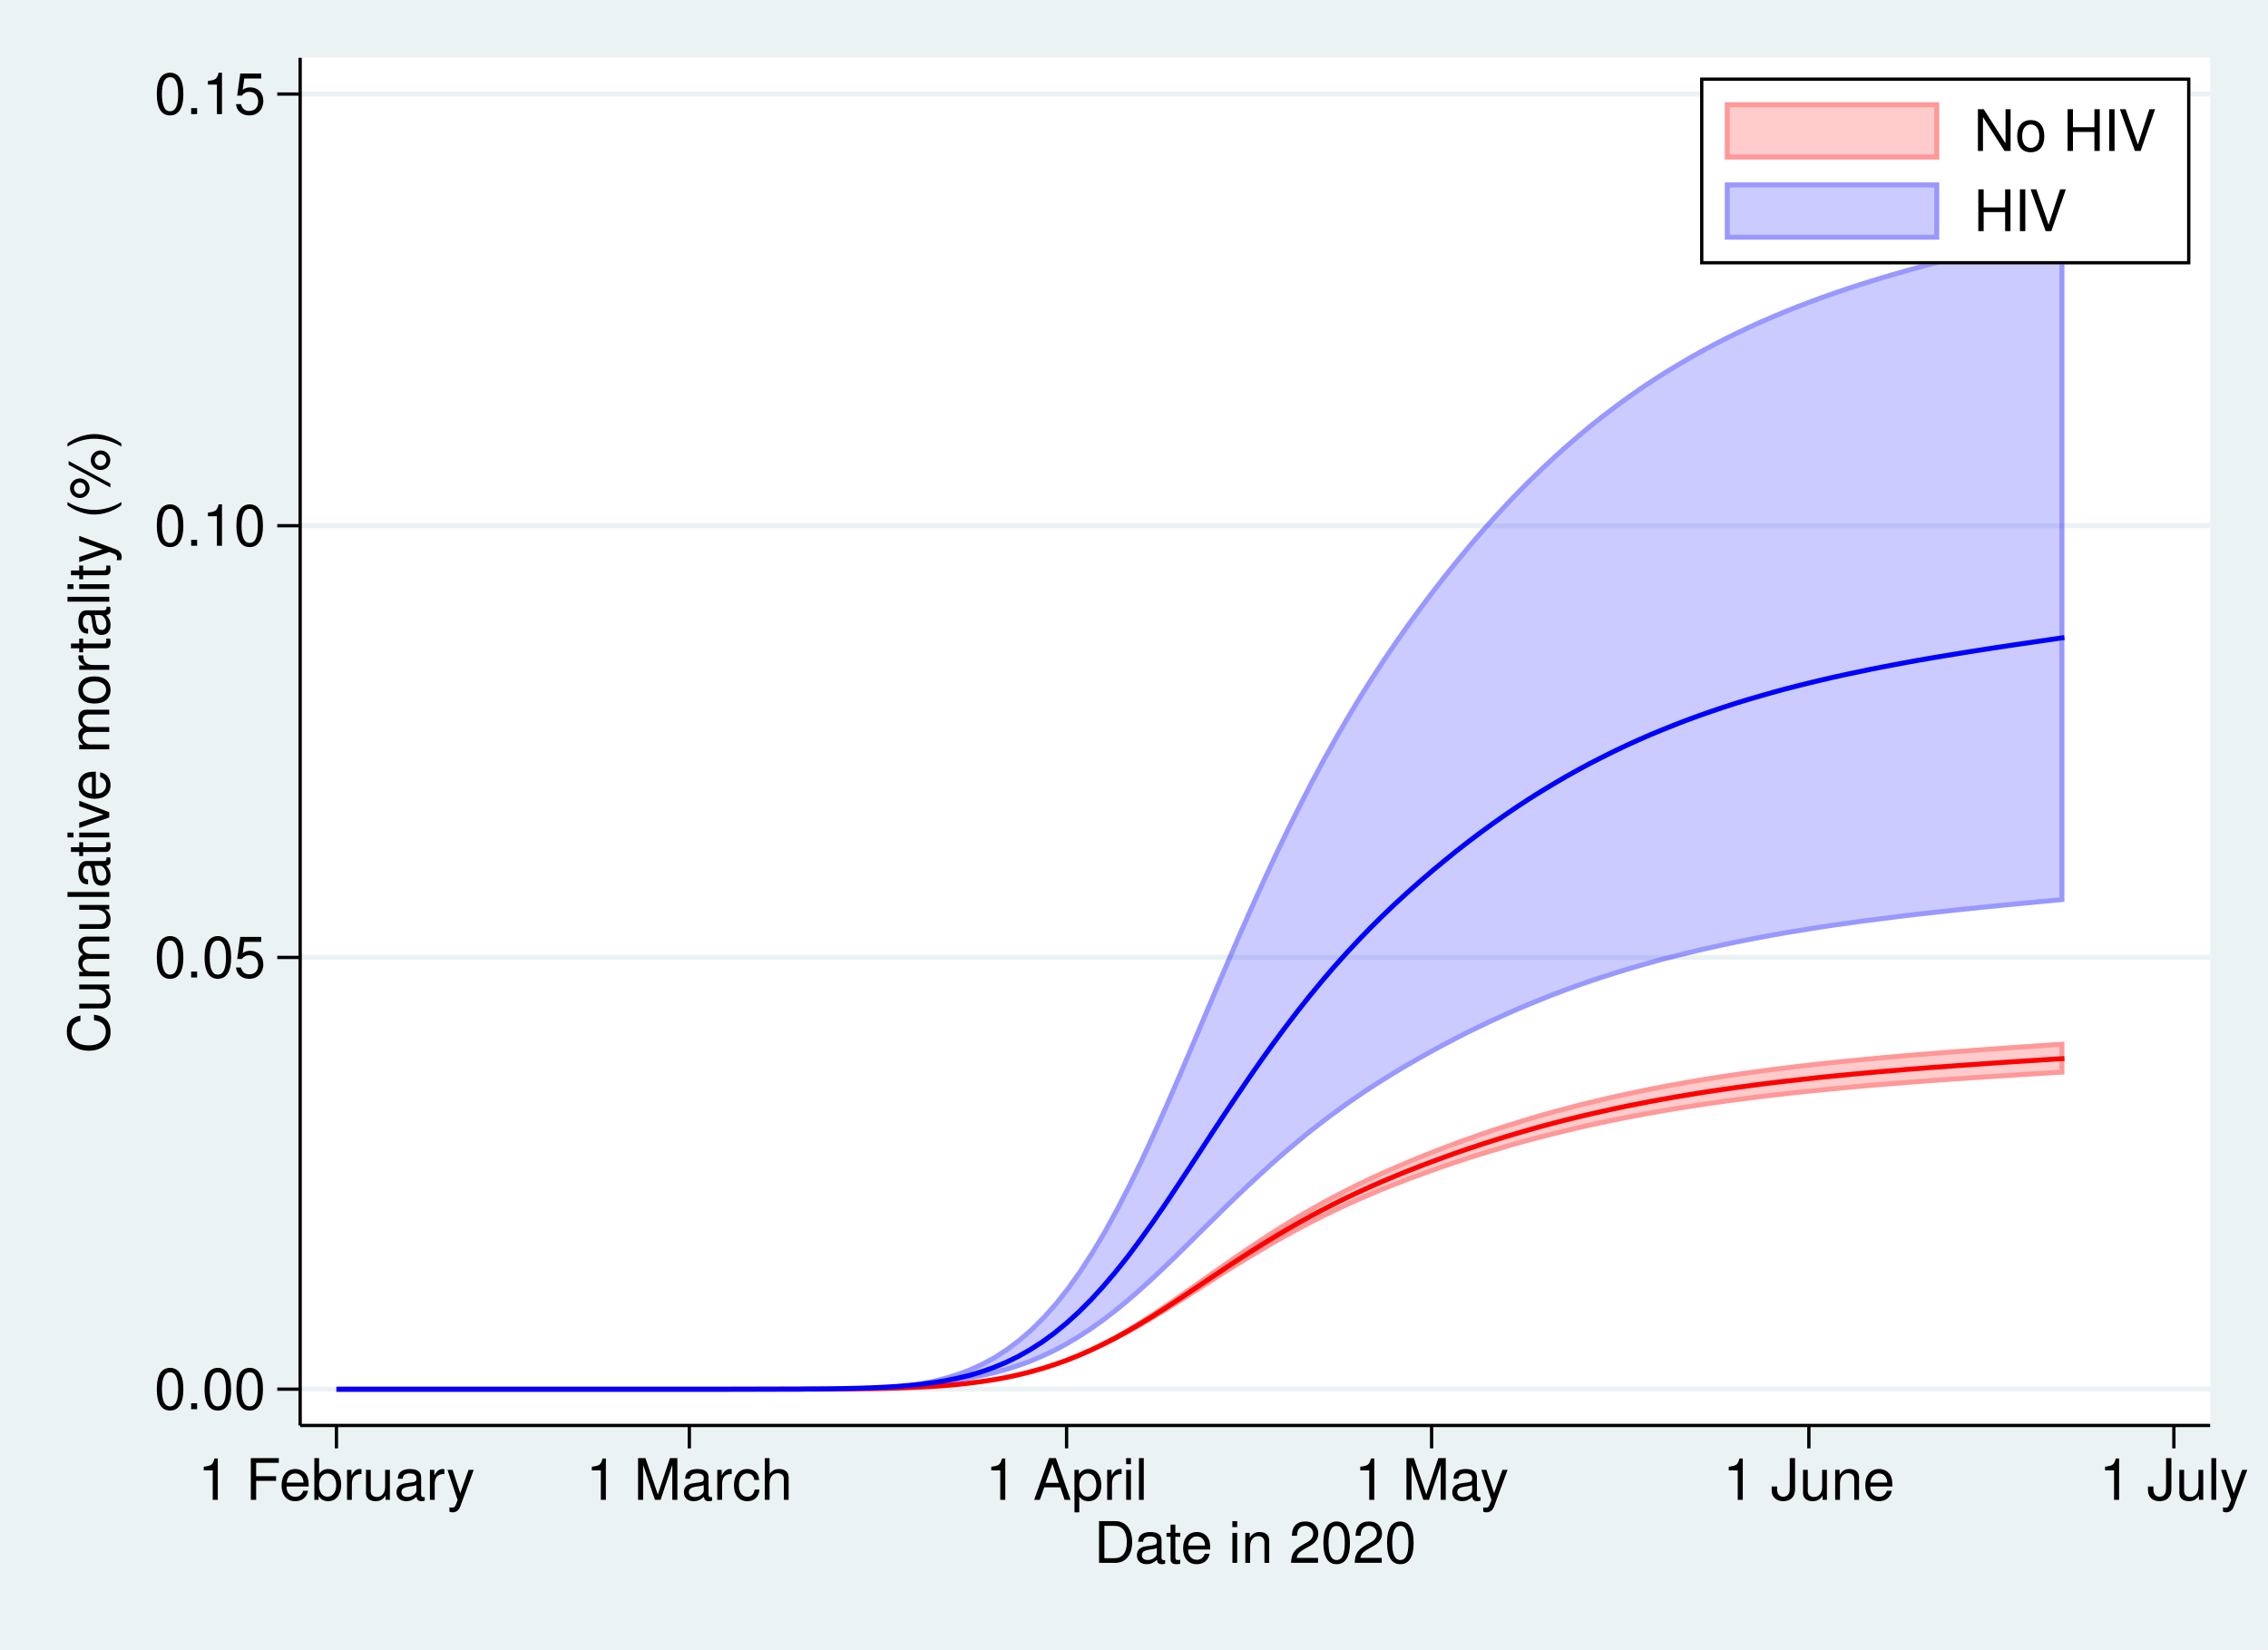
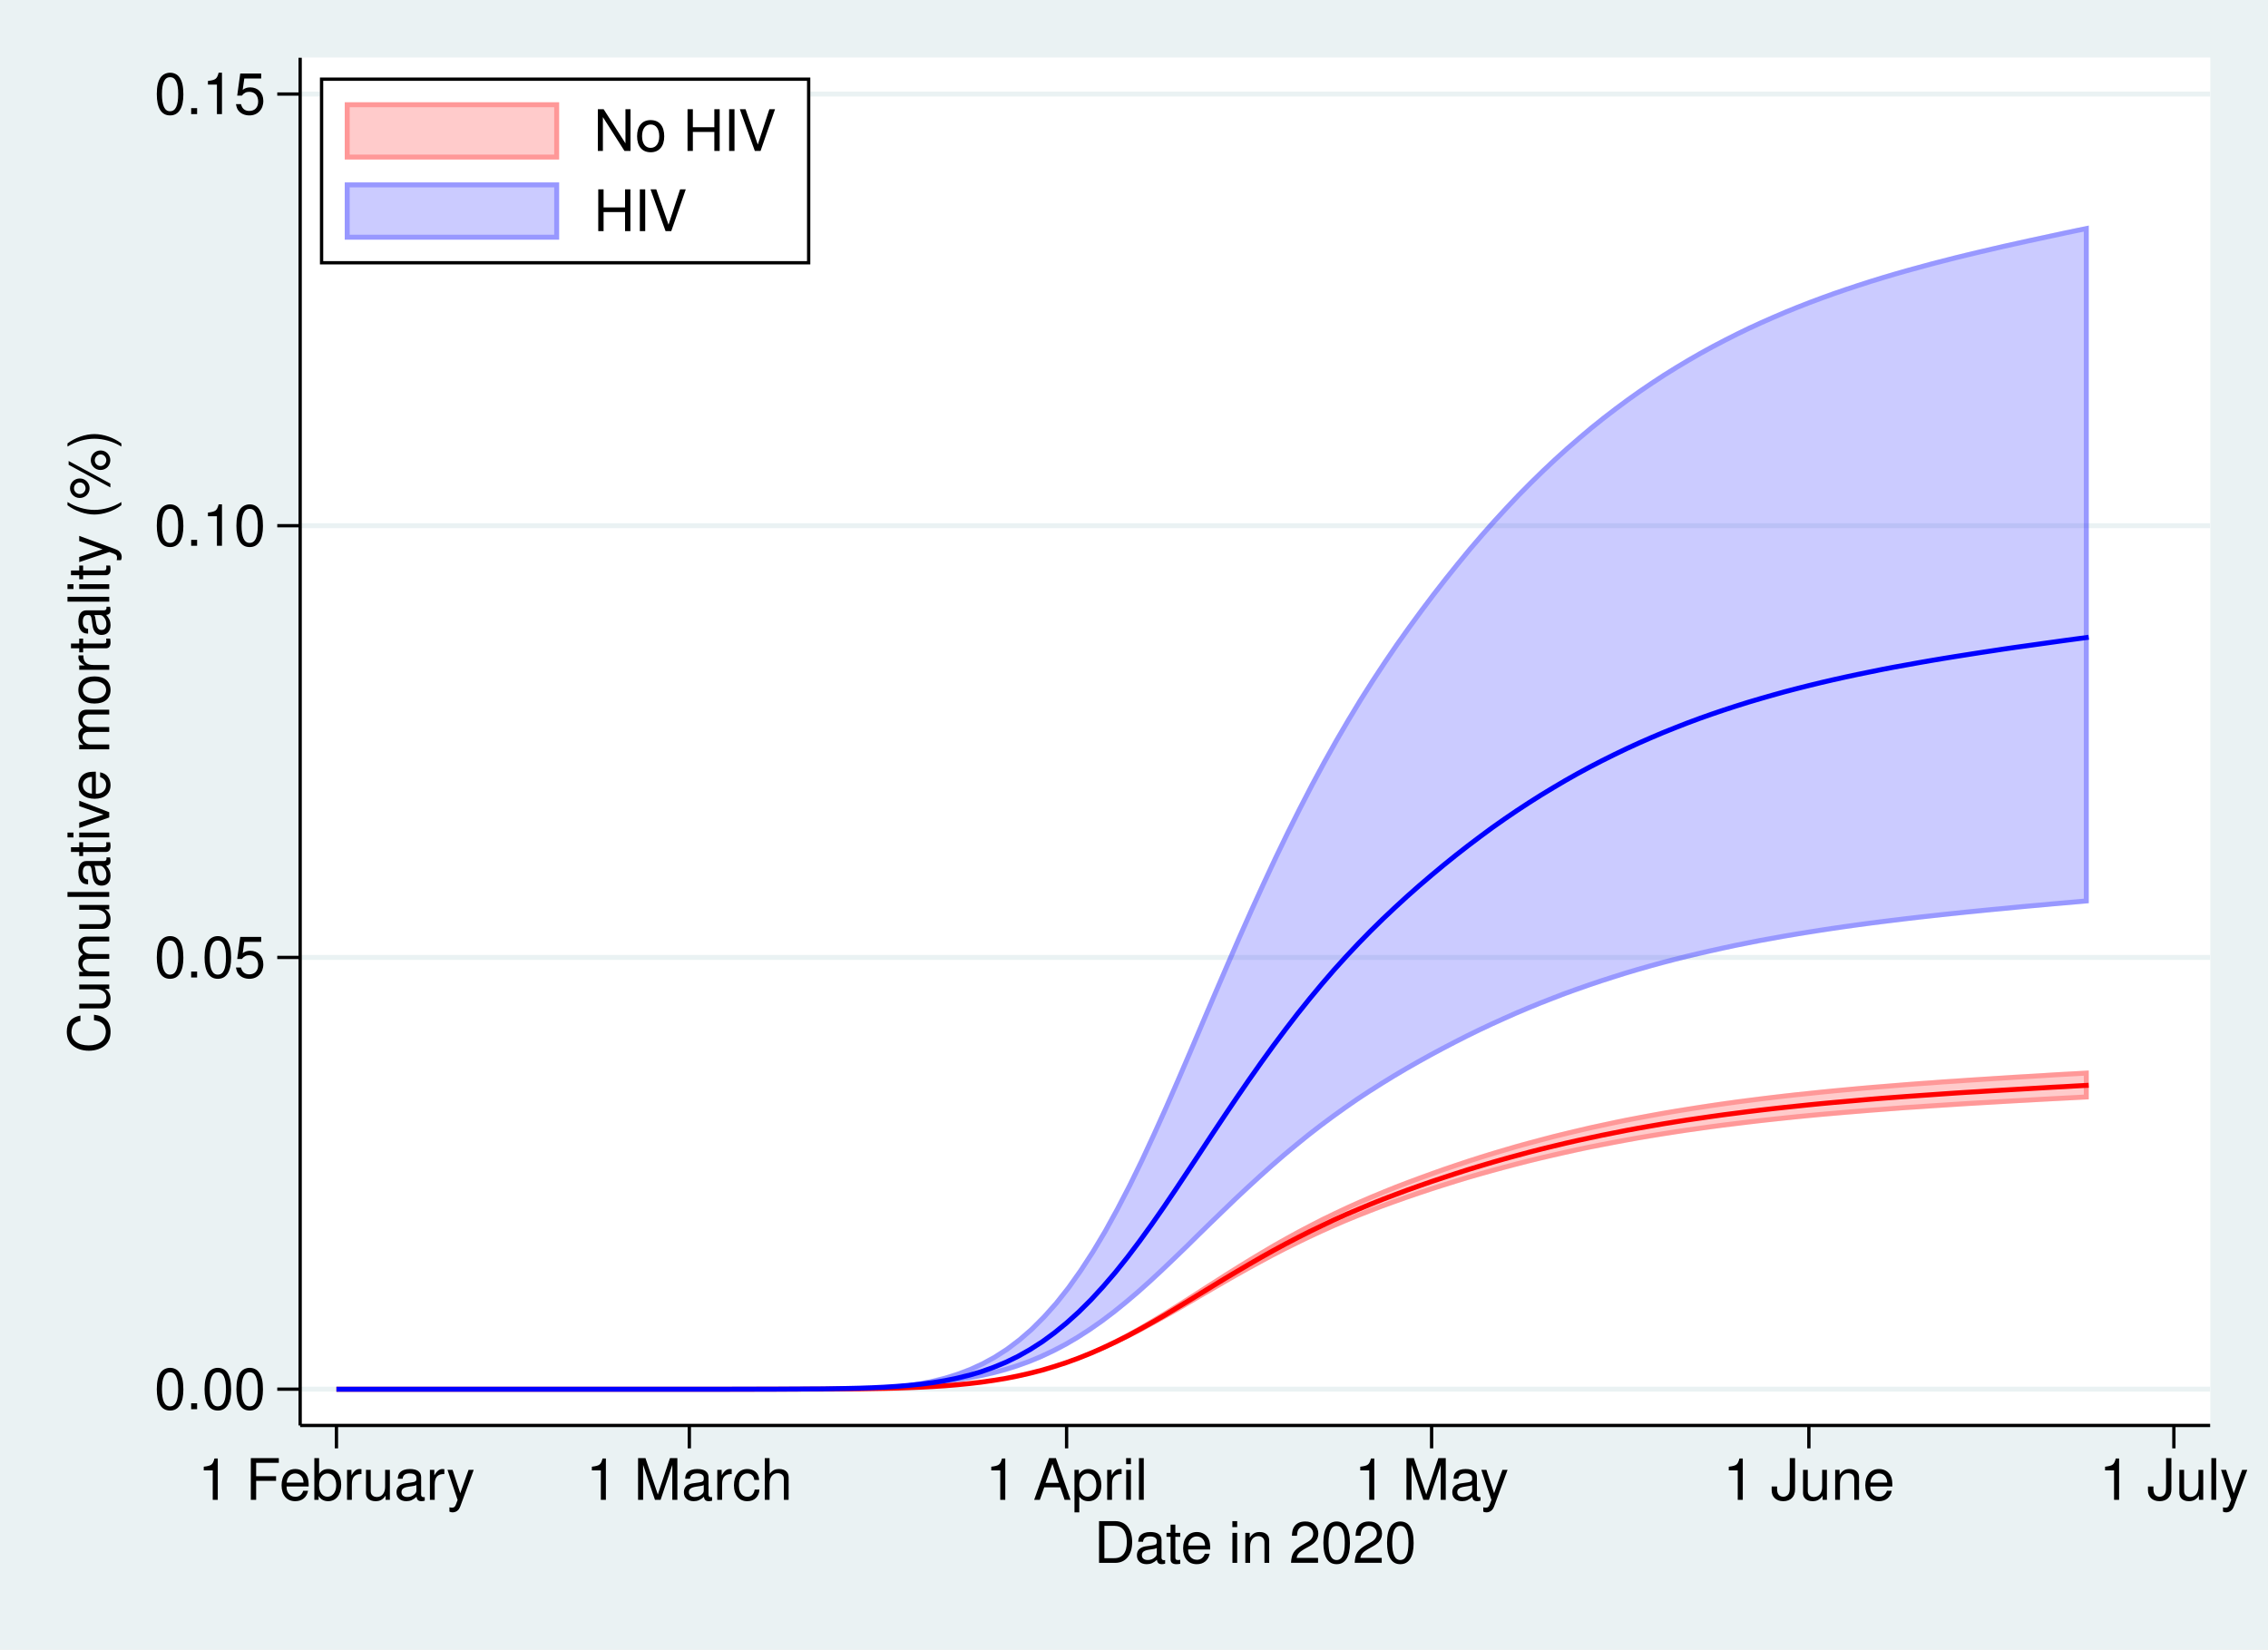
<svg xmlns="http://www.w3.org/2000/svg" xmlns:xlink="http://www.w3.org/1999/xlink" version="1.1" width="5.50in" height="4.00in" viewBox="0 0 3960 2880">
  <rect x="0" y="0" width="3960" height="2880" style="fill:#EAF2F3;stroke:none" />
  <rect x="0.00" y="0.00" width="3959.88" height="2880.00" style="fill:#EAF2F3" />
  <rect x="2.88" y="2.88" width="3954.12" height="2874.24" style="fill:none;stroke:#EAF2F3;stroke-width:5.76" />
  <rect x="524.08" y="100.86" width="3334.94" height="2388.33" style="fill:#FFFFFF" />
  <rect x="526.96" y="103.74" width="3329.18" height="2382.57" style="fill:none;stroke:#FFFFFF;stroke-width:5.76" />
  <line x1="524.08" y1="2425.82" x2="3859.02" y2="2425.82" style="stroke:#EAF2F3;stroke-width:8.64" />
  <line x1="524.08" y1="1671.91" x2="3859.02" y2="1671.91" style="stroke:#EAF2F3;stroke-width:8.64" />
  <line x1="524.08" y1="918.01" x2="3859.02" y2="918.01" style="stroke:#EAF2F3;stroke-width:8.64" />
  <line x1="524.08" y1="164.22" x2="3859.02" y2="164.22" style="stroke:#EAF2F3;stroke-width:8.64" />
  <defs>
-     <path id="path_zeyZqzvP" d="M927.38 2425.82 L927.38 2425.82 L948.67 2425.82 L969.95 2425.82 L991.11 2425.82 L1012.40 2425.82 L1033.68 2425.82 L1054.85 2425.82 L1076.13 2425.82 L1097.41 2425.82 L1118.58 2425.82 L1139.86 2425.82 L1161.15 2425.82 L1182.43 2425.82 L1203.59 2425.82 L1224.88 2425.82 L1246.16 2425.82 L1267.32 2425.82 L1288.61 2425.82 L1309.89 2425.82 L1331.06 2425.82 L1352.34 2425.82 L1373.63 2425.82 L1394.79 2425.70 L1416.07 2425.70 L1437.36 2425.70 L1458.64 2425.58 L1479.80 2425.45 L1501.09 2425.20 L1522.37 2424.96 L1543.53 2424.59 L1564.82 2424.09 L1586.10 2423.47 L1607.27 2422.61 L1628.55 2421.49 L1649.84 2420.13 L1671.00 2418.52 L1692.28 2416.42 L1713.57 2413.94 L1734.85 2410.85 L1756.01 2407.26 L1777.30 2403.05 L1798.58 2398.10 L1819.74 2392.41 L1841.03 2385.97 L1862.31 2378.80 L1883.47 2370.75 L1904.76 2361.97 L1926.05 2352.31 L1947.21 2341.79 L1968.49 2330.66 L1989.78 2318.90 L2010.94 2306.52 L2032.22 2293.65 L2053.51 2280.41 L2074.79 2266.92 L2095.95 2253.43 L2117.24 2239.82 L2138.52 2226.33 L2159.68 2212.97 L2180.97 2199.97 L2202.26 2187.23 L2223.42 2174.73 L2244.70 2162.72 L2265.99 2150.97 L2287.15 2139.70 L2308.43 2128.94 L2329.72 2118.54 L2351.00 2108.52 L2372.16 2098.87 L2393.45 2089.71 L2414.73 2080.80 L2435.89 2072.38 L2457.18 2064.09 L2478.47 2056.17 L2499.63 2048.50 L2520.91 2040.95 L2542.20 2033.77 L2563.36 2026.72 L2584.64 2020.03 L2605.93 2013.48 L2627.21 2007.16 L2648.37 2001.10 L2669.66 1995.16 L2690.94 1989.59 L2712.11 1984.15 L2733.39 1978.95 L2754.68 1973.87 L2775.84 1969.05 L2797.12 1964.47 L2818.41 1960.01 L2839.57 1955.81 L2860.85 1951.72 L2882.14 1947.89 L2903.30 1944.05 L2924.58 1940.46 L2945.87 1937.12 L2967.15 1933.78 L2988.32 1930.68 L3009.60 1927.59 L3030.89 1924.74 L3052.05 1922.02 L3073.33 1919.30 L3094.62 1916.82 L3115.78 1914.35 L3137.06 1912.00 L3158.35 1909.77 L3179.51 1907.67 L3200.79 1905.56 L3222.08 1903.58 L3243.36 1901.60 L3264.53 1899.75 L3285.81 1898.01 L3307.09 1896.28 L3328.26 1894.67 L3349.54 1892.94 L3370.83 1891.45 L3391.99 1889.85 L3413.27 1888.36 L3434.56 1887.00 L3455.72 1885.51 L3477.00 1884.15 L3498.29 1882.79 L3519.57 1881.43 L3540.74 1880.07 L3562.02 1878.83 L3583.30 1877.47 L3604.47 1876.23 L3604.47 1818.93 L3583.30 1820.30 L3562.02 1821.78 L3540.74 1823.27 L3519.57 1824.63 L3498.29 1826.11 L3477.00 1827.60 L3455.72 1829.21 L3434.56 1830.69 L3413.27 1832.30 L3391.99 1833.91 L3370.83 1835.64 L3349.54 1837.37 L3328.26 1839.11 L3307.09 1840.96 L3285.81 1842.82 L3264.53 1844.80 L3243.36 1846.78 L3222.08 1848.88 L3200.79 1851.11 L3179.51 1853.34 L3158.35 1855.69 L3137.06 1858.16 L3115.78 1860.76 L3094.62 1863.36 L3073.33 1866.21 L3052.05 1869.05 L3030.89 1872.15 L3009.60 1875.24 L2988.32 1878.58 L2967.15 1882.05 L2945.87 1885.64 L2924.58 1889.47 L2903.30 1893.31 L2882.14 1897.52 L2860.85 1901.73 L2839.57 1906.30 L2818.41 1910.88 L2797.12 1915.83 L2775.84 1920.91 L2754.68 1926.11 L2733.39 1931.67 L2712.11 1937.37 L2690.94 1943.31 L2669.66 1949.49 L2648.37 1956.05 L2627.21 1962.61 L2605.93 1969.54 L2584.64 1976.72 L2563.36 1984.27 L2542.20 1991.94 L2520.91 1999.86 L2499.63 2008.03 L2478.47 2016.45 L2457.18 2025.23 L2435.89 2034.27 L2414.73 2043.55 L2393.45 2053.20 L2372.16 2063.35 L2351.00 2073.87 L2329.72 2084.76 L2308.43 2096.27 L2287.15 2108.15 L2265.99 2120.40 L2244.70 2133.27 L2223.42 2146.51 L2202.26 2160.25 L2180.97 2174.23 L2159.68 2188.71 L2138.52 2203.31 L2117.24 2218.29 L2095.95 2233.26 L2074.79 2248.24 L2053.51 2263.09 L2032.22 2277.69 L2010.94 2291.92 L1989.78 2305.53 L1968.49 2318.65 L1947.21 2330.90 L1926.05 2342.41 L1904.76 2353.06 L1883.47 2362.83 L1862.31 2371.74 L1841.03 2379.66 L1819.74 2386.84 L1798.58 2393.15 L1777.30 2398.72 L1756.01 2403.55 L1734.85 2407.63 L1713.57 2411.10 L1692.28 2414.07 L1671.00 2416.54 L1649.84 2418.52 L1628.55 2420.13 L1607.27 2421.49 L1586.10 2422.61 L1564.82 2423.35 L1543.53 2423.97 L1522.37 2424.46 L1501.09 2424.83 L1479.80 2425.20 L1458.64 2425.33 L1437.36 2425.45 L1416.07 2425.58 L1394.79 2425.70 L1373.63 2425.70 L1352.34 2425.82 L1331.06 2425.82 L1309.89 2425.82 L1288.61 2425.82 L1267.32 2425.82 L1246.16 2425.82 L1224.88 2425.82 L1203.59 2425.82 L1182.43 2425.82 L1161.15 2425.82 L1139.86 2425.82 L1118.58 2425.82 L1097.41 2425.82 L1076.13 2425.82 L1054.85 2425.82 L1033.68 2425.82 L1012.40 2425.82 L991.11 2425.82 L969.95 2425.82 L948.67 2425.82 L927.38 2425.82 L927.38 2425.82 Z" stroke-linejoin="round" />
+     <path id="path_fJijelOT" d="M906.22 2425.82 L906.22 2425.82 L927.38 2425.82 L948.67 2425.82 L969.95 2425.82 L991.11 2425.82 L1012.40 2425.82 L1033.68 2425.82 L1054.85 2425.82 L1076.13 2425.82 L1097.41 2425.82 L1118.58 2425.82 L1139.86 2425.82 L1161.15 2425.82 L1182.43 2425.82 L1203.59 2425.82 L1224.88 2425.82 L1246.16 2425.82 L1267.32 2425.82 L1288.61 2425.82 L1309.89 2425.82 L1331.06 2425.82 L1352.34 2425.82 L1373.63 2425.82 L1394.79 2425.70 L1416.07 2425.70 L1437.36 2425.70 L1458.64 2425.58 L1479.80 2425.45 L1501.09 2425.20 L1522.37 2424.96 L1543.53 2424.59 L1564.82 2424.21 L1586.10 2423.60 L1607.27 2422.73 L1628.55 2421.74 L1649.84 2420.50 L1671.00 2418.89 L1692.28 2417.04 L1713.57 2414.69 L1734.85 2411.84 L1756.01 2408.50 L1777.30 2404.66 L1798.58 2400.08 L1819.74 2394.88 L1841.03 2388.94 L1862.31 2382.26 L1883.47 2374.84 L1904.76 2366.79 L1926.05 2357.88 L1947.21 2348.35 L1968.49 2338.08 L1989.78 2327.32 L2010.94 2315.93 L2032.22 2304.17 L2053.51 2292.17 L2074.79 2279.79 L2095.95 2267.42 L2117.24 2255.04 L2138.52 2242.67 L2159.68 2230.54 L2180.97 2218.66 L2202.26 2207.03 L2223.42 2195.64 L2244.70 2184.63 L2265.99 2174.11 L2287.15 2163.84 L2308.43 2153.94 L2329.72 2144.41 L2351.00 2135.25 L2372.16 2126.59 L2393.45 2118.17 L2414.73 2110.00 L2435.89 2102.33 L2457.18 2094.78 L2478.47 2087.48 L2499.63 2080.43 L2520.91 2073.62 L2542.20 2066.94 L2563.36 2060.50 L2584.64 2054.31 L2605.93 2048.37 L2627.21 2042.56 L2648.37 2036.99 L2669.66 2031.54 L2690.94 2026.35 L2712.11 2021.40 L2733.39 2016.57 L2754.68 2011.87 L2775.84 2007.41 L2797.12 2003.20 L2818.41 1999.12 L2839.57 1995.16 L2860.85 1991.32 L2882.14 1987.73 L2903.30 1984.27 L2924.58 1980.93 L2945.87 1977.71 L2967.15 1974.74 L2988.32 1971.77 L3009.60 1968.92 L3030.89 1966.33 L3052.05 1963.73 L3073.33 1961.25 L3094.62 1958.90 L3115.78 1956.67 L3137.06 1954.44 L3158.35 1952.34 L3179.51 1950.36 L3200.79 1948.50 L3222.08 1946.65 L3243.36 1944.92 L3264.53 1943.18 L3285.81 1941.57 L3307.09 1939.97 L3328.26 1938.36 L3349.54 1937.00 L3370.83 1935.51 L3391.99 1934.15 L3413.27 1932.79 L3434.56 1931.43 L3455.72 1930.19 L3477.00 1928.95 L3498.29 1927.71 L3519.57 1926.48 L3540.74 1925.36 L3562.02 1924.13 L3583.30 1923.01 L3604.47 1921.90 L3625.75 1920.78 L3647.04 1919.67 L3647.04 1869.30 L3625.75 1870.54 L3604.47 1871.65 L3583.30 1872.89 L3562.02 1874.25 L3540.74 1875.49 L3519.57 1876.73 L3498.29 1878.09 L3477.00 1879.45 L3455.72 1880.81 L3434.56 1882.17 L3413.27 1883.66 L3391.99 1885.02 L3370.83 1886.63 L3349.54 1888.11 L3328.26 1889.72 L3307.09 1891.45 L3285.81 1893.19 L3264.53 1894.92 L3243.36 1896.78 L3222.08 1898.76 L3200.79 1900.74 L3179.51 1902.84 L3158.35 1905.07 L3137.06 1907.29 L3115.78 1909.65 L3094.62 1912.12 L3073.33 1914.72 L3052.05 1917.44 L3030.89 1920.17 L3009.60 1923.14 L2988.32 1926.23 L2967.15 1929.45 L2945.87 1932.79 L2924.58 1936.25 L2903.30 1939.84 L2882.14 1943.68 L2860.85 1947.64 L2839.57 1951.72 L2818.41 1956.05 L2797.12 1960.63 L2775.84 1965.21 L2754.68 1970.16 L2733.39 1975.24 L2712.11 1980.43 L2690.94 1986.00 L2669.66 1991.69 L2648.37 1997.51 L2627.21 2003.70 L2605.93 2010.01 L2584.64 2016.57 L2563.36 2023.38 L2542.20 2030.43 L2520.91 2037.61 L2499.63 2045.16 L2478.47 2052.83 L2457.18 2060.75 L2435.89 2068.92 L2414.73 2077.46 L2393.45 2086.24 L2372.16 2095.40 L2351.00 2104.93 L2329.72 2114.95 L2308.43 2125.23 L2287.15 2136.12 L2265.99 2147.25 L2244.70 2158.89 L2223.42 2170.89 L2202.26 2183.39 L2180.97 2196.14 L2159.68 2209.25 L2138.52 2222.50 L2117.24 2236.11 L2095.95 2249.72 L2074.79 2263.33 L2053.51 2276.82 L2032.22 2290.19 L2010.94 2303.06 L1989.78 2315.56 L1968.49 2327.44 L1947.21 2338.58 L1926.05 2349.10 L1904.76 2358.87 L1883.47 2367.78 L1862.31 2375.95 L1841.03 2383.25 L1819.74 2389.81 L1798.58 2395.63 L1777.30 2400.70 L1756.01 2405.16 L1734.85 2408.87 L1713.57 2412.09 L1692.28 2414.81 L1671.00 2417.16 L1649.84 2419.02 L1628.55 2420.50 L1607.27 2421.74 L1586.10 2422.73 L1564.82 2423.47 L1543.53 2424.09 L1522.37 2424.59 L1501.09 2424.96 L1479.80 2425.20 L1458.64 2425.33 L1437.36 2425.58 L1416.07 2425.58 L1394.79 2425.70 L1373.63 2425.70 L1352.34 2425.82 L1331.06 2425.82 L1309.89 2425.82 L1288.61 2425.82 L1267.32 2425.82 L1246.16 2425.82 L1224.88 2425.82 L1203.59 2425.82 L1182.43 2425.82 L1161.15 2425.82 L1139.86 2425.82 L1118.58 2425.82 L1097.41 2425.82 L1076.13 2425.82 L1054.85 2425.82 L1033.68 2425.82 L1012.40 2425.82 L991.11 2425.82 L969.95 2425.82 L948.67 2425.82 L927.38 2425.82 L906.22 2425.82 L906.22 2425.82 Z" stroke-linejoin="round" />
  </defs>
  <defs>
-     <clipPath id="clipPath_QIAwNUov">
-       <use xlink:href="#path_zeyZqzvP" />
+     <clipPath id="clipPath_iDsYcanw">
+       <use xlink:href="#path_fJijelOT" />
    </clipPath>
  </defs>
-   <use xlink:href="#path_zeyZqzvP" style="stroke:none;fill:#FF3333;fill-opacity:0.25" />
-   <use xlink:href="#path_zeyZqzvP" style="fill:none;stroke:#FF0000;stroke-opacity:0.25;stroke-width:17.28" clip-path="url(#clipPath_QIAwNUov)" />
+   <use xlink:href="#path_fJijelOT" style="stroke:none;fill:#FF3333;fill-opacity:0.25" />
+   <use xlink:href="#path_fJijelOT" style="fill:none;stroke:#FF0000;stroke-opacity:0.25;stroke-width:17.28" clip-path="url(#clipPath_iDsYcanw)" />
  <defs>
-     <path id="path_jlwVGHwR" d="M927.38 2425.82 L927.38 2425.82 L948.67 2425.82 L969.95 2425.82 L991.11 2425.82 L1012.40 2425.82 L1033.68 2425.82 L1054.85 2425.82 L1076.13 2425.82 L1097.41 2425.82 L1118.58 2425.82 L1139.86 2425.82 L1161.15 2425.82 L1182.43 2425.82 L1203.59 2425.82 L1224.88 2425.82 L1246.16 2425.82 L1267.32 2425.82 L1288.61 2425.82 L1309.89 2425.82 L1331.06 2425.82 L1352.34 2425.82 L1373.63 2425.70 L1394.79 2425.70 L1416.07 2425.58 L1437.36 2425.45 L1458.64 2425.33 L1479.80 2425.08 L1501.09 2424.71 L1522.37 2424.21 L1543.53 2423.60 L1564.82 2422.85 L1586.10 2421.74 L1607.27 2420.38 L1628.55 2418.65 L1649.84 2416.54 L1671.00 2413.82 L1692.28 2410.48 L1713.57 2406.39 L1734.85 2401.69 L1756.01 2396.00 L1777.30 2389.32 L1798.58 2381.64 L1819.74 2372.73 L1841.03 2362.83 L1862.31 2351.57 L1883.47 2339.07 L1904.76 2325.34 L1926.05 2310.36 L1947.21 2294.27 L1968.49 2276.95 L1989.78 2258.63 L2010.94 2239.45 L2032.22 2219.53 L2053.51 2199.11 L2074.79 2178.19 L2095.95 2157.15 L2117.24 2136.12 L2138.52 2115.20 L2159.68 2094.53 L2180.97 2074.36 L2202.26 2054.56 L2223.42 2035.38 L2244.70 2016.69 L2265.99 1998.75 L2287.15 1981.30 L2308.43 1964.59 L2329.72 1948.50 L2351.00 1933.16 L2372.16 1918.31 L2393.45 1904.08 L2414.73 1890.46 L2435.89 1877.35 L2457.18 1864.60 L2478.47 1852.35 L2499.63 1840.47 L2520.91 1828.96 L2542.20 1817.82 L2563.36 1806.93 L2584.64 1796.53 L2605.93 1786.51 L2627.21 1776.73 L2648.37 1767.33 L2669.66 1758.29 L2690.94 1749.63 L2712.11 1741.22 L2733.39 1733.17 L2754.68 1725.38 L2775.84 1717.95 L2797.12 1710.90 L2818.41 1704.09 L2839.57 1697.53 L2860.85 1691.22 L2882.14 1685.16 L2903.30 1679.34 L2924.58 1673.89 L2945.87 1668.57 L2967.15 1663.50 L2988.32 1658.67 L3009.60 1653.97 L3030.89 1649.52 L3052.05 1645.31 L3073.33 1641.22 L3094.62 1637.26 L3115.78 1633.55 L3137.06 1629.96 L3158.35 1626.50 L3179.51 1623.16 L3200.79 1619.94 L3222.08 1616.97 L3243.36 1614.00 L3264.53 1611.15 L3285.81 1608.43 L3307.09 1605.71 L3328.26 1603.11 L3349.54 1600.63 L3370.83 1598.28 L3391.99 1595.93 L3413.27 1593.58 L3434.56 1591.35 L3455.72 1589.12 L3477.00 1587.02 L3498.29 1584.92 L3519.57 1582.81 L3540.74 1580.83 L3562.02 1578.73 L3583.30 1576.75 L3604.47 1574.77 L3604.47 401.46 L3583.30 406.16 L3562.02 410.99 L3540.74 415.69 L3519.57 420.52 L3498.29 425.47 L3477.00 430.42 L3455.72 435.49 L3434.56 440.56 L3413.27 445.89 L3391.99 451.33 L3370.83 456.78 L3349.54 462.47 L3328.26 468.41 L3307.09 474.47 L3285.81 480.66 L3264.53 487.22 L3243.36 493.90 L3222.08 500.83 L3200.79 508.13 L3179.51 515.56 L3158.35 523.48 L3137.06 531.52 L3115.78 540.06 L3094.62 548.85 L3073.33 558.13 L3052.05 567.78 L3030.89 577.81 L3009.60 588.33 L2988.32 599.34 L2967.15 610.73 L2945.87 622.73 L2924.58 635.23 L2903.30 648.22 L2882.14 661.84 L2860.85 676.07 L2839.57 690.92 L2818.41 706.51 L2797.12 722.60 L2775.84 739.43 L2754.68 757.00 L2733.39 775.32 L2712.11 794.38 L2690.94 814.18 L2669.66 834.72 L2648.37 856.13 L2627.21 878.28 L2605.93 901.30 L2584.64 925.18 L2563.36 949.93 L2542.20 975.43 L2520.91 1001.91 L2499.63 1029.26 L2478.47 1057.35 L2457.18 1086.44 L2435.89 1116.51 L2414.73 1147.57 L2393.45 1179.99 L2372.16 1213.65 L2351.00 1248.80 L2329.72 1285.43 L2308.43 1323.55 L2287.15 1363.27 L2265.99 1404.48 L2244.70 1447.30 L2223.42 1491.61 L2202.26 1537.39 L2180.97 1584.42 L2159.68 1632.56 L2138.52 1681.69 L2117.24 1731.44 L2095.95 1781.68 L2074.79 1831.93 L2053.51 1881.80 L2032.22 1930.81 L2010.94 1978.45 L1989.78 2024.24 L1968.49 2068.05 L1947.21 2109.26 L1926.05 2148.00 L1904.76 2183.76 L1883.47 2216.68 L1862.31 2246.50 L1841.03 2273.48 L1819.74 2297.49 L1798.58 2318.65 L1777.30 2337.09 L1756.01 2353.06 L1734.85 2366.79 L1713.57 2378.30 L1692.28 2388.08 L1671.00 2396.12 L1649.84 2402.68 L1628.55 2408.00 L1607.27 2412.21 L1586.10 2415.55 L1564.82 2418.27 L1543.53 2420.25 L1522.37 2421.74 L1501.09 2422.98 L1479.80 2423.84 L1458.64 2424.46 L1437.36 2424.83 L1416.07 2425.20 L1394.79 2425.45 L1373.63 2425.58 L1352.34 2425.70 L1331.06 2425.70 L1309.89 2425.82 L1288.61 2425.82 L1267.32 2425.82 L1246.16 2425.82 L1224.88 2425.82 L1203.59 2425.82 L1182.43 2425.82 L1161.15 2425.82 L1139.86 2425.82 L1118.58 2425.82 L1097.41 2425.82 L1076.13 2425.82 L1054.85 2425.82 L1033.68 2425.82 L1012.40 2425.82 L991.11 2425.82 L969.95 2425.82 L948.67 2425.82 L927.38 2425.82 L927.38 2425.82 Z" stroke-linejoin="round" />
+     <path id="path_lPhAvVwV" d="M906.22 2425.82 L906.22 2425.82 L927.38 2425.82 L948.67 2425.82 L969.95 2425.82 L991.11 2425.82 L1012.40 2425.82 L1033.68 2425.82 L1054.85 2425.82 L1076.13 2425.82 L1097.41 2425.82 L1118.58 2425.82 L1139.86 2425.82 L1161.15 2425.82 L1182.43 2425.82 L1203.59 2425.82 L1224.88 2425.82 L1246.16 2425.82 L1267.32 2425.82 L1288.61 2425.82 L1309.89 2425.82 L1331.06 2425.82 L1352.34 2425.82 L1373.63 2425.70 L1394.79 2425.70 L1416.07 2425.58 L1437.36 2425.45 L1458.64 2425.33 L1479.80 2425.08 L1501.09 2424.71 L1522.37 2424.21 L1543.53 2423.60 L1564.82 2422.73 L1586.10 2421.74 L1607.27 2420.25 L1628.55 2418.52 L1649.84 2416.29 L1671.00 2413.57 L1692.28 2410.23 L1713.57 2406.27 L1734.85 2401.44 L1756.01 2395.75 L1777.30 2389.07 L1798.58 2381.40 L1819.74 2372.61 L1841.03 2362.59 L1862.31 2351.45 L1883.47 2339.07 L1904.76 2325.34 L1926.05 2310.48 L1947.21 2294.52 L1968.49 2277.32 L1989.78 2259.25 L2010.94 2240.32 L2032.22 2220.52 L2053.51 2200.22 L2074.79 2179.68 L2095.95 2158.76 L2117.24 2137.97 L2138.52 2117.43 L2159.68 2097.01 L2180.97 2077.08 L2202.26 2057.53 L2223.42 2038.60 L2244.70 2020.16 L2265.99 2002.46 L2287.15 1985.26 L2308.43 1968.80 L2329.72 1952.96 L2351.00 1937.74 L2372.16 1923.01 L2393.45 1909.03 L2414.73 1895.54 L2435.89 1882.54 L2457.18 1869.92 L2478.47 1857.79 L2499.63 1846.04 L2520.91 1834.65 L2542.20 1823.51 L2563.36 1812.75 L2584.64 1802.35 L2605.93 1792.33 L2627.21 1782.67 L2648.37 1773.27 L2669.66 1764.24 L2690.94 1755.57 L2712.11 1747.28 L2733.39 1739.11 L2754.68 1731.44 L2775.84 1724.02 L2797.12 1716.84 L2818.41 1710.03 L2839.57 1703.35 L2860.85 1697.04 L2882.14 1690.97 L2903.30 1685.16 L2924.58 1679.59 L2945.87 1674.27 L2967.15 1669.19 L2988.32 1664.37 L3009.60 1659.66 L3030.89 1655.08 L3052.05 1650.88 L3073.33 1646.67 L3094.62 1642.83 L3115.78 1639.00 L3137.06 1635.41 L3158.35 1631.94 L3179.51 1628.60 L3200.79 1625.38 L3222.08 1622.29 L3243.36 1619.32 L3264.53 1616.47 L3285.81 1613.75 L3307.09 1611.15 L3328.26 1608.55 L3349.54 1606.08 L3370.83 1603.73 L3391.99 1601.38 L3413.27 1599.15 L3434.56 1596.92 L3455.72 1594.82 L3477.00 1592.71 L3498.29 1590.73 L3519.57 1588.63 L3540.74 1586.65 L3562.02 1584.79 L3583.30 1582.81 L3604.47 1580.96 L3625.75 1579.10 L3647.04 1577.24 L3647.04 393.91 L3625.75 398.24 L3604.47 402.70 L3583.30 407.27 L3562.02 411.85 L3540.74 416.43 L3519.57 421.13 L3498.29 425.84 L3477.00 430.79 L3455.72 435.74 L3434.56 440.81 L3413.27 446.01 L3391.99 451.45 L3370.83 456.90 L3349.54 462.72 L3328.26 468.53 L3307.09 474.60 L3285.81 480.91 L3264.53 487.47 L3243.36 494.27 L3222.08 501.33 L3200.79 508.63 L3179.51 516.30 L3158.35 524.22 L3137.06 532.51 L3115.78 541.18 L3094.62 550.21 L3073.33 559.61 L3052.05 569.39 L3030.89 579.66 L3009.60 590.43 L2988.32 601.57 L2967.15 613.20 L2945.87 625.45 L2924.58 638.20 L2903.30 651.44 L2882.14 665.30 L2860.85 679.78 L2839.57 694.88 L2818.41 710.59 L2797.12 726.93 L2775.84 744.01 L2754.68 761.83 L2733.39 780.27 L2712.11 799.57 L2690.94 819.50 L2669.66 840.29 L2648.37 861.82 L2627.21 884.22 L2605.93 907.36 L2584.64 931.37 L2563.36 956.12 L2542.20 981.86 L2520.91 1008.35 L2499.63 1035.70 L2478.47 1063.79 L2457.18 1092.87 L2435.89 1122.82 L2414.73 1153.88 L2393.45 1186.18 L2372.16 1219.72 L2351.00 1254.74 L2329.72 1291.12 L2308.43 1329.12 L2287.15 1368.59 L2265.99 1409.56 L2244.70 1452.13 L2223.42 1496.18 L2202.26 1541.60 L2180.97 1588.26 L2159.68 1636.15 L2138.52 1684.91 L2117.24 1734.29 L2095.95 1784.16 L2074.79 1834.03 L2053.51 1883.53 L2032.22 1932.17 L2010.94 1979.44 L1989.78 2024.98 L1968.49 2068.55 L1947.21 2109.51 L1926.05 2148.00 L1904.76 2183.64 L1883.47 2216.31 L1862.31 2246.13 L1841.03 2272.99 L1819.74 2296.87 L1798.58 2318.03 L1777.30 2336.47 L1756.01 2352.56 L1734.85 2366.17 L1713.57 2377.81 L1692.28 2387.58 L1671.00 2395.63 L1649.84 2402.31 L1628.55 2407.63 L1607.27 2411.96 L1586.10 2415.43 L1564.82 2418.03 L1543.53 2420.13 L1522.37 2421.62 L1501.09 2422.85 L1479.80 2423.72 L1458.64 2424.34 L1437.36 2424.83 L1416.07 2425.20 L1394.79 2425.33 L1373.63 2425.58 L1352.34 2425.70 L1331.06 2425.70 L1309.89 2425.82 L1288.61 2425.82 L1267.32 2425.82 L1246.16 2425.82 L1224.88 2425.82 L1203.59 2425.82 L1182.43 2425.82 L1161.15 2425.82 L1139.86 2425.82 L1118.58 2425.82 L1097.41 2425.82 L1076.13 2425.82 L1054.85 2425.82 L1033.68 2425.82 L1012.40 2425.82 L991.11 2425.82 L969.95 2425.82 L948.67 2425.82 L927.38 2425.82 L906.22 2425.82 L906.22 2425.82 Z" stroke-linejoin="round" />
  </defs>
  <defs>
-     <clipPath id="clipPath_uyTsvicF">
-       <use xlink:href="#path_jlwVGHwR" />
+     <clipPath id="clipPath_viYWYIHO">
+       <use xlink:href="#path_lPhAvVwV" />
    </clipPath>
  </defs>
-   <use xlink:href="#path_jlwVGHwR" style="stroke:none;fill:#3333FF;fill-opacity:0.25" />
-   <use xlink:href="#path_jlwVGHwR" style="fill:none;stroke:#0000FF;stroke-opacity:0.25;stroke-width:17.28" clip-path="url(#clipPath_uyTsvicF)" />
-   <path d=" M587.44 2425.95 L608.60 2425.95 L629.89 2425.95 L651.17 2425.95 L672.33 2425.95 L693.62 2425.95 L714.90 2425.95 L736.19 2425.95 L757.35 2425.95 L778.63 2425.95 L799.92 2425.95 L821.08 2425.95 L842.37 2425.95 L863.65 2425.95 L884.81 2425.95 L906.10 2425.95 L927.38 2425.95 L948.54 2425.95 L969.83 2425.95 L991.11 2425.95 L1012.40 2425.95 L1033.56 2425.95 L1054.85 2425.95 L1076.13 2425.95 L1097.29 2425.95 L1118.58 2425.95 L1139.86 2425.95 L1161.02 2425.95 L1182.31 2425.95 L1203.59 2425.95 L1224.75 2425.95 L1246.04 2425.95 L1267.32 2425.95 L1288.48 2425.95 L1309.77 2425.95 L1331.06 2425.82 L1352.34 2425.82 L1373.50 2425.82 L1394.79 2425.82 L1416.07 2425.70 L1437.23 2425.70 L1458.52 2425.58 L1479.80 2425.33 L1500.96 2425.08 L1522.25 2424.83 L1543.53 2424.34 L1564.69 2423.84 L1585.98 2423.10 L1607.27 2422.11 L1628.55 2421.00 L1649.71 2419.51 L1671.00 2417.66 L1692.28 2415.30 L1713.44 2412.58 L1734.73 2409.36 L1756.01 2405.53 L1777.17 2400.95 L1798.46 2395.75 L1819.74 2389.81 L1840.90 2383.00 L1862.19 2375.46 L1883.47 2366.92 L1904.76 2357.63 L1925.92 2347.49 L1947.21 2336.60 L1968.49 2324.84 L1989.65 2312.46 L2010.94 2299.47 L2032.22 2285.98 L2053.38 2272.12 L2074.67 2257.89 L2095.95 2243.66 L2117.11 2229.43 L2138.40 2215.19 L2159.68 2201.21 L2180.97 2187.47 L2202.13 2174.11 L2223.42 2161.11 L2244.70 2148.37 L2265.86 2136.24 L2287.15 2124.36 L2308.43 2113.10 L2329.59 2102.21 L2350.88 2091.69 L2372.16 2081.66 L2393.32 2072.01 L2414.61 2062.73 L2435.89 2053.82 L2457.06 2045.16 L2478.34 2036.86 L2499.63 2028.82 L2520.91 2021.02 L2542.07 2013.35 L2563.36 2006.05 L2584.64 1999.00 L2605.80 1992.19 L2627.09 1985.51 L2648.37 1979.20 L2669.53 1973.01 L2690.82 1967.07 L2712.11 1961.38 L2733.27 1955.93 L2754.55 1950.73 L2775.84 1945.66 L2797.12 1940.83 L2818.28 1936.13 L2839.57 1931.67 L2860.85 1927.47 L2882.01 1923.38 L2903.30 1919.42 L2924.58 1915.71 L2945.74 1912.12 L2967.03 1908.66 L2988.32 1905.31 L3009.48 1902.22 L3030.76 1899.13 L3052.05 1896.28 L3073.33 1893.43 L3094.49 1890.84 L3115.78 1888.24 L3137.06 1885.89 L3158.22 1883.53 L3179.51 1881.18 L3200.79 1879.08 L3221.95 1876.97 L3243.24 1874.99 L3264.53 1873.01 L3285.69 1871.16 L3306.97 1869.43 L3328.26 1867.57 L3349.42 1865.96 L3370.70 1864.23 L3391.99 1862.74 L3413.27 1861.13 L3434.43 1859.65 L3455.72 1858.16 L3477.00 1856.68 L3498.16 1855.19 L3519.45 1853.83 L3540.74 1852.47 L3561.90 1851.11 L3583.18 1849.75 L3604.47 1848.39" stroke-linejoin="round" style="fill:none;stroke:#FF0000;stroke-width:8.64" />
-   <path d=" M587.44 2425.95 L608.60 2425.95 L629.89 2425.95 L651.17 2425.95 L672.33 2425.95 L693.62 2425.95 L714.90 2425.95 L736.19 2425.95 L757.35 2425.95 L778.63 2425.95 L799.92 2425.95 L821.08 2425.95 L842.37 2425.95 L863.65 2425.95 L884.81 2425.95 L906.10 2425.95 L927.38 2425.95 L948.54 2425.95 L969.83 2425.95 L991.11 2425.95 L1012.40 2425.95 L1033.56 2425.95 L1054.85 2425.95 L1076.13 2425.95 L1097.29 2425.95 L1118.58 2425.95 L1139.86 2425.95 L1161.02 2425.95 L1182.31 2425.95 L1203.59 2425.95 L1224.75 2425.95 L1246.04 2425.95 L1267.32 2425.95 L1288.48 2425.82 L1309.77 2425.82 L1331.06 2425.82 L1352.34 2425.82 L1373.50 2425.70 L1394.79 2425.70 L1416.07 2425.45 L1437.23 2425.33 L1458.52 2425.08 L1479.80 2424.59 L1500.96 2424.09 L1522.25 2423.35 L1543.53 2422.36 L1564.69 2421.12 L1585.98 2419.39 L1607.27 2417.28 L1628.55 2414.56 L1649.71 2411.22 L1671.00 2406.89 L1692.28 2401.82 L1713.44 2395.50 L1734.73 2388.08 L1756.01 2379.29 L1777.17 2369.02 L1798.46 2357.02 L1819.74 2343.40 L1840.90 2327.93 L1862.19 2310.48 L1883.47 2291.18 L1904.76 2269.89 L1925.92 2246.75 L1947.21 2221.75 L1968.49 2195.15 L1989.65 2166.81 L2010.94 2137.11 L2032.22 2106.41 L2053.38 2074.61 L2074.67 2042.43 L2095.95 2009.89 L2117.11 1977.34 L2138.40 1945.16 L2159.68 1913.36 L2180.97 1882.05 L2202.13 1851.61 L2223.42 1821.90 L2244.70 1793.19 L2265.86 1765.47 L2287.15 1738.62 L2308.43 1712.88 L2329.59 1688.13 L2350.88 1664.37 L2372.16 1641.60 L2393.32 1619.69 L2414.61 1598.65 L2435.89 1578.36 L2457.06 1558.93 L2478.34 1539.99 L2499.63 1521.68 L2520.91 1503.98 L2542.07 1486.78 L2563.36 1470.20 L2584.64 1454.11 L2605.80 1438.64 L2627.09 1423.66 L2648.37 1409.19 L2669.53 1395.32 L2690.82 1381.96 L2712.11 1369.09 L2733.27 1356.71 L2754.55 1344.83 L2775.84 1333.32 L2797.12 1322.43 L2818.28 1311.91 L2839.57 1301.77 L2860.85 1292.11 L2882.01 1282.83 L2903.30 1274.05 L2924.58 1265.51 L2945.74 1257.34 L2967.03 1249.54 L2988.32 1242.12 L3009.48 1234.94 L3030.76 1228.13 L3052.05 1221.57 L3073.33 1215.39 L3094.49 1209.32 L3115.78 1203.51 L3137.06 1198.06 L3158.22 1192.74 L3179.51 1187.67 L3200.79 1182.72 L3221.95 1178.01 L3243.24 1173.56 L3264.53 1169.10 L3285.69 1164.90 L3306.97 1160.81 L3328.26 1156.85 L3349.42 1153.01 L3370.70 1149.30 L3391.99 1145.71 L3413.27 1142.25 L3434.43 1138.78 L3455.72 1135.44 L3477.00 1132.10 L3498.16 1128.88 L3519.45 1125.67 L3540.74 1122.57 L3561.90 1119.48 L3583.18 1116.38 L3604.47 1113.29" stroke-linejoin="round" style="fill:none;stroke:#0000FF;stroke-width:8.64" />
+   <use xlink:href="#path_lPhAvVwV" style="stroke:none;fill:#3333FF;fill-opacity:0.25" />
+   <use xlink:href="#path_lPhAvVwV" style="fill:none;stroke:#0000FF;stroke-opacity:0.25;stroke-width:17.28" clip-path="url(#clipPath_viYWYIHO)" />
+   <path d=" M587.44 2425.95 L608.60 2425.95 L629.89 2425.95 L651.17 2425.95 L672.33 2425.95 L693.62 2425.95 L714.90 2425.95 L736.19 2425.95 L757.35 2425.95 L778.63 2425.95 L799.92 2425.95 L821.08 2425.95 L842.37 2425.95 L863.65 2425.95 L884.81 2425.95 L906.10 2425.95 L927.38 2425.95 L948.54 2425.95 L969.83 2425.95 L991.11 2425.95 L1012.40 2425.95 L1033.56 2425.95 L1054.85 2425.95 L1076.13 2425.95 L1097.29 2425.95 L1118.58 2425.95 L1139.86 2425.95 L1161.02 2425.95 L1182.31 2425.95 L1203.59 2425.95 L1224.75 2425.95 L1246.04 2425.95 L1267.32 2425.95 L1288.48 2425.95 L1309.77 2425.95 L1331.06 2425.82 L1352.34 2425.82 L1373.50 2425.82 L1394.79 2425.82 L1416.07 2425.70 L1437.23 2425.70 L1458.52 2425.58 L1479.80 2425.33 L1500.96 2425.20 L1522.25 2424.83 L1543.53 2424.46 L1564.69 2423.97 L1585.98 2423.22 L1607.27 2422.36 L1628.55 2421.24 L1649.71 2419.88 L1671.00 2418.15 L1692.28 2416.05 L1713.44 2413.57 L1734.73 2410.48 L1756.01 2407.01 L1777.17 2402.81 L1798.46 2397.98 L1819.74 2392.53 L1840.90 2386.22 L1862.19 2379.29 L1883.47 2371.50 L1904.76 2362.96 L1925.92 2353.67 L1947.21 2343.65 L1968.49 2333.01 L1989.65 2321.62 L2010.94 2309.74 L2032.22 2297.49 L2053.38 2284.74 L2074.67 2271.87 L2095.95 2258.88 L2117.11 2245.89 L2138.40 2232.89 L2159.68 2220.27 L2180.97 2207.77 L2202.13 2195.52 L2223.42 2183.64 L2244.70 2172.13 L2265.86 2161.11 L2287.15 2150.35 L2308.43 2140.08 L2329.59 2130.05 L2350.88 2120.52 L2372.16 2111.49 L2393.32 2102.70 L2414.61 2094.16 L2435.89 2086.12 L2457.06 2078.20 L2478.34 2070.65 L2499.63 2063.22 L2520.91 2056.17 L2542.07 2049.24 L2563.36 2042.43 L2584.64 2036.00 L2605.80 2029.69 L2627.09 2023.62 L2648.37 2017.81 L2669.53 2012.11 L2690.82 2006.67 L2712.11 2001.47 L2733.27 1996.40 L2754.55 1991.57 L2775.84 1986.99 L2797.12 1982.41 L2818.28 1978.21 L2839.57 1974.00 L2860.85 1970.04 L2882.01 1966.33 L2903.30 1962.61 L2924.58 1959.15 L2945.74 1955.81 L2967.03 1952.71 L2988.32 1949.62 L3009.48 1946.65 L3030.76 1943.93 L3052.05 1941.20 L3073.33 1938.60 L3094.49 1936.13 L3115.78 1933.78 L3137.06 1931.55 L3158.22 1929.32 L3179.51 1927.22 L3200.79 1925.24 L3221.95 1923.38 L3243.24 1921.53 L3264.53 1919.67 L3285.69 1917.94 L3306.97 1916.33 L3328.26 1914.72 L3349.42 1913.23 L3370.70 1911.75 L3391.99 1910.26 L3413.27 1908.78 L3434.43 1907.42 L3455.72 1906.18 L3477.00 1904.82 L3498.16 1903.58 L3519.45 1902.34 L3540.74 1901.11 L3561.90 1899.87 L3583.18 1898.63 L3604.47 1897.52 L3625.63 1896.28 L3646.91 1895.17" stroke-linejoin="round" style="fill:none;stroke:#FF0000;stroke-width:8.64" />
+   <path d=" M587.44 2425.95 L608.60 2425.95 L629.89 2425.95 L651.17 2425.95 L672.33 2425.95 L693.62 2425.95 L714.90 2425.95 L736.19 2425.95 L757.35 2425.95 L778.63 2425.95 L799.92 2425.95 L821.08 2425.95 L842.37 2425.95 L863.65 2425.95 L884.81 2425.95 L906.10 2425.95 L927.38 2425.95 L948.54 2425.95 L969.83 2425.95 L991.11 2425.95 L1012.40 2425.95 L1033.56 2425.95 L1054.85 2425.95 L1076.13 2425.95 L1097.29 2425.95 L1118.58 2425.95 L1139.86 2425.95 L1161.02 2425.95 L1182.31 2425.95 L1203.59 2425.95 L1224.75 2425.95 L1246.04 2425.95 L1267.32 2425.95 L1288.48 2425.82 L1309.77 2425.82 L1331.06 2425.82 L1352.34 2425.82 L1373.50 2425.70 L1394.79 2425.58 L1416.07 2425.45 L1437.23 2425.33 L1458.52 2424.96 L1479.80 2424.59 L1500.96 2424.09 L1522.25 2423.35 L1543.53 2422.36 L1564.69 2421.00 L1585.98 2419.26 L1607.27 2417.16 L1628.55 2414.44 L1649.71 2410.97 L1671.00 2406.64 L1692.28 2401.44 L1713.44 2395.26 L1734.73 2387.71 L1756.01 2378.92 L1777.17 2368.65 L1798.46 2356.64 L1819.74 2343.03 L1840.90 2327.56 L1862.19 2310.24 L1883.47 2291.06 L1904.76 2269.89 L1925.92 2246.88 L1947.21 2222.12 L1968.49 2195.52 L1989.65 2167.55 L2010.94 2138.10 L2032.22 2107.53 L2053.38 2076.22 L2074.67 2044.17 L2095.95 2011.99 L2117.11 1979.81 L2138.40 1947.89 L2159.68 1916.33 L2180.97 1885.39 L2202.13 1855.32 L2223.42 1825.86 L2244.70 1797.40 L2265.86 1769.93 L2287.15 1743.44 L2308.43 1717.83 L2329.59 1693.32 L2350.88 1669.81 L2372.16 1647.16 L2393.32 1625.51 L2414.61 1604.59 L2435.89 1584.54 L2457.06 1565.12 L2478.34 1546.30 L2499.63 1528.11 L2520.91 1510.42 L2542.07 1493.34 L2563.36 1476.75 L2584.64 1460.67 L2605.80 1445.07 L2627.09 1430.10 L2648.37 1415.62 L2669.53 1401.76 L2690.82 1388.27 L2712.11 1375.40 L2733.27 1362.90 L2754.55 1350.90 L2775.84 1339.39 L2797.12 1328.37 L2818.28 1317.85 L2839.57 1307.58 L2860.85 1297.81 L2882.01 1288.53 L2903.30 1279.49 L2924.58 1270.95 L2945.74 1262.66 L2967.03 1254.74 L2988.32 1247.19 L3009.48 1240.01 L3030.76 1233.08 L3052.05 1226.40 L3073.33 1220.09 L3094.49 1214.03 L3115.78 1208.09 L3137.06 1202.52 L3158.22 1197.19 L3179.51 1192.00 L3200.79 1187.05 L3221.95 1182.34 L3243.24 1177.77 L3264.53 1173.43 L3285.69 1169.10 L3306.97 1165.02 L3328.26 1161.18 L3349.42 1157.35 L3370.70 1153.63 L3391.99 1150.04 L3413.27 1146.58 L3434.43 1143.24 L3455.72 1139.90 L3477.00 1136.68 L3498.16 1133.46 L3519.45 1130.37 L3540.74 1127.40 L3561.90 1124.43 L3583.18 1121.46 L3604.47 1118.49 L3625.63 1115.64 L3646.91 1112.79" stroke-linejoin="round" style="fill:none;stroke:#0000FF;stroke-width:8.64" />
  <line x1="524.08" y1="2489.19" x2="524.08" y2="100.86" style="stroke:#000000;stroke-width:5.76" />
  <line x1="524.08" y1="2425.82" x2="484.11" y2="2425.82" style="stroke:#000000;stroke-width:5.76" />
  <text x="464.06" y="2460.85" style="font-family:'Helvetica';font-size:99.99px;fill:#000000" text-anchor="end">0.00</text>
  <line x1="524.08" y1="1671.91" x2="484.11" y2="1671.91" style="stroke:#000000;stroke-width:5.76" />
  <text x="464.06" y="1706.94" style="font-family:'Helvetica';font-size:99.99px;fill:#000000" text-anchor="end">0.05</text>
  <line x1="524.08" y1="918.01" x2="484.11" y2="918.01" style="stroke:#000000;stroke-width:5.76" />
  <text x="464.06" y="953.03" style="font-family:'Helvetica';font-size:99.99px;fill:#000000" text-anchor="end">0.10</text>
  <line x1="524.08" y1="164.22" x2="484.11" y2="164.22" style="stroke:#000000;stroke-width:5.76" />
  <text x="464.06" y="199.25" style="font-family:'Helvetica';font-size:99.99px;fill:#000000" text-anchor="end">0.15</text>
  <text x="190.71" y="1294.96" style="font-family:'Helvetica';font-size:99.99px;fill:#000000" transform="rotate(-90 190.71,1294.96)" text-anchor="middle">Cumulative mortality (%)</text>
  <line x1="524.08" y1="2489.19" x2="3859.02" y2="2489.19" style="stroke:#000000;stroke-width:5.76" />
  <line x1="587.44" y1="2489.19" x2="587.44" y2="2529.16" style="stroke:#000000;stroke-width:5.76" />
  <text x="587.44" y="2619.14" style="font-family:'Helvetica';font-size:99.99px;fill:#000000" text-anchor="middle">1 February</text>
  <line x1="1203.59" y1="2489.19" x2="1203.59" y2="2529.16" style="stroke:#000000;stroke-width:5.76" />
  <text x="1203.59" y="2619.14" style="font-family:'Helvetica';font-size:99.99px;fill:#000000" text-anchor="middle">1 March</text>
  <line x1="1862.31" y1="2489.19" x2="1862.31" y2="2529.16" style="stroke:#000000;stroke-width:5.76" />
  <text x="1862.31" y="2619.14" style="font-family:'Helvetica';font-size:99.99px;fill:#000000" text-anchor="middle">1 April</text>
  <line x1="2499.63" y1="2489.19" x2="2499.63" y2="2529.16" style="stroke:#000000;stroke-width:5.76" />
  <text x="2499.63" y="2619.14" style="font-family:'Helvetica';font-size:99.99px;fill:#000000" text-anchor="middle">1 May</text>
  <line x1="3158.35" y1="2489.19" x2="3158.35" y2="2529.16" style="stroke:#000000;stroke-width:5.76" />
  <text x="3158.35" y="2619.14" style="font-family:'Helvetica';font-size:99.99px;fill:#000000" text-anchor="middle">1 June</text>
  <line x1="3795.66" y1="2489.19" x2="3795.66" y2="2529.16" style="stroke:#000000;stroke-width:5.76" />
  <text x="3795.66" y="2619.14" style="font-family:'Helvetica';font-size:99.99px;fill:#000000" text-anchor="middle">1 July</text>
  <text x="2191.61" y="2729.16" style="font-family:'Helvetica';font-size:99.99px;fill:#000000" text-anchor="middle">Date in 2020</text>
-   <rect x="2968.39" y="135.39" width="856.10" height="326.34" style="fill:#FFFFFF" />
-   <rect x="2971.27" y="138.27" width="850.34" height="320.58" style="fill:none;stroke:#000000;stroke-width:5.76" />
-   <rect x="3011.58" y="178.58" width="374.34" height="99.99" style="fill:#FF3333;fill-opacity:0.25" />
-   <rect x="3015.90" y="182.90" width="365.70" height="91.35" style="fill:none;stroke:#FF0000;stroke-opacity:0.25;stroke-width:8.64" />
-   <rect x="3011.58" y="318.54" width="374.34" height="99.99" style="fill:#3333FF;fill-opacity:0.25" />
-   <rect x="3015.90" y="322.86" width="365.70" height="91.35" style="fill:none;stroke:#0000FF;stroke-opacity:0.25;stroke-width:8.64" />
-   <text x="3445.94" y="263.60" style="font-family:'Helvetica';font-size:99.99px;fill:#000000">No HIV</text>
-   <text x="3445.94" y="403.57" style="font-family:'Helvetica';font-size:99.99px;fill:#000000">HIV</text>
+   <rect x="558.61" y="135.39" width="856.23" height="326.34" style="fill:#FFFFFF" />
+   <rect x="561.49" y="138.27" width="850.47" height="320.58" style="fill:none;stroke:#000000;stroke-width:5.76" />
+   <rect x="601.92" y="178.58" width="374.34" height="99.99" style="fill:#FF3333;fill-opacity:0.25" />
+   <rect x="606.24" y="182.90" width="365.70" height="91.35" style="fill:none;stroke:#FF0000;stroke-opacity:0.25;stroke-width:8.64" />
+   <rect x="601.92" y="318.54" width="374.34" height="99.99" style="fill:#3333FF;fill-opacity:0.25" />
+   <rect x="606.24" y="322.86" width="365.70" height="91.35" style="fill:none;stroke:#0000FF;stroke-opacity:0.25;stroke-width:8.64" />
+   <text x="1036.28" y="263.60" style="font-family:'Helvetica';font-size:99.99px;fill:#000000">No HIV</text>
+   <text x="1036.28" y="403.57" style="font-family:'Helvetica';font-size:99.99px;fill:#000000">HIV</text>
</svg>
